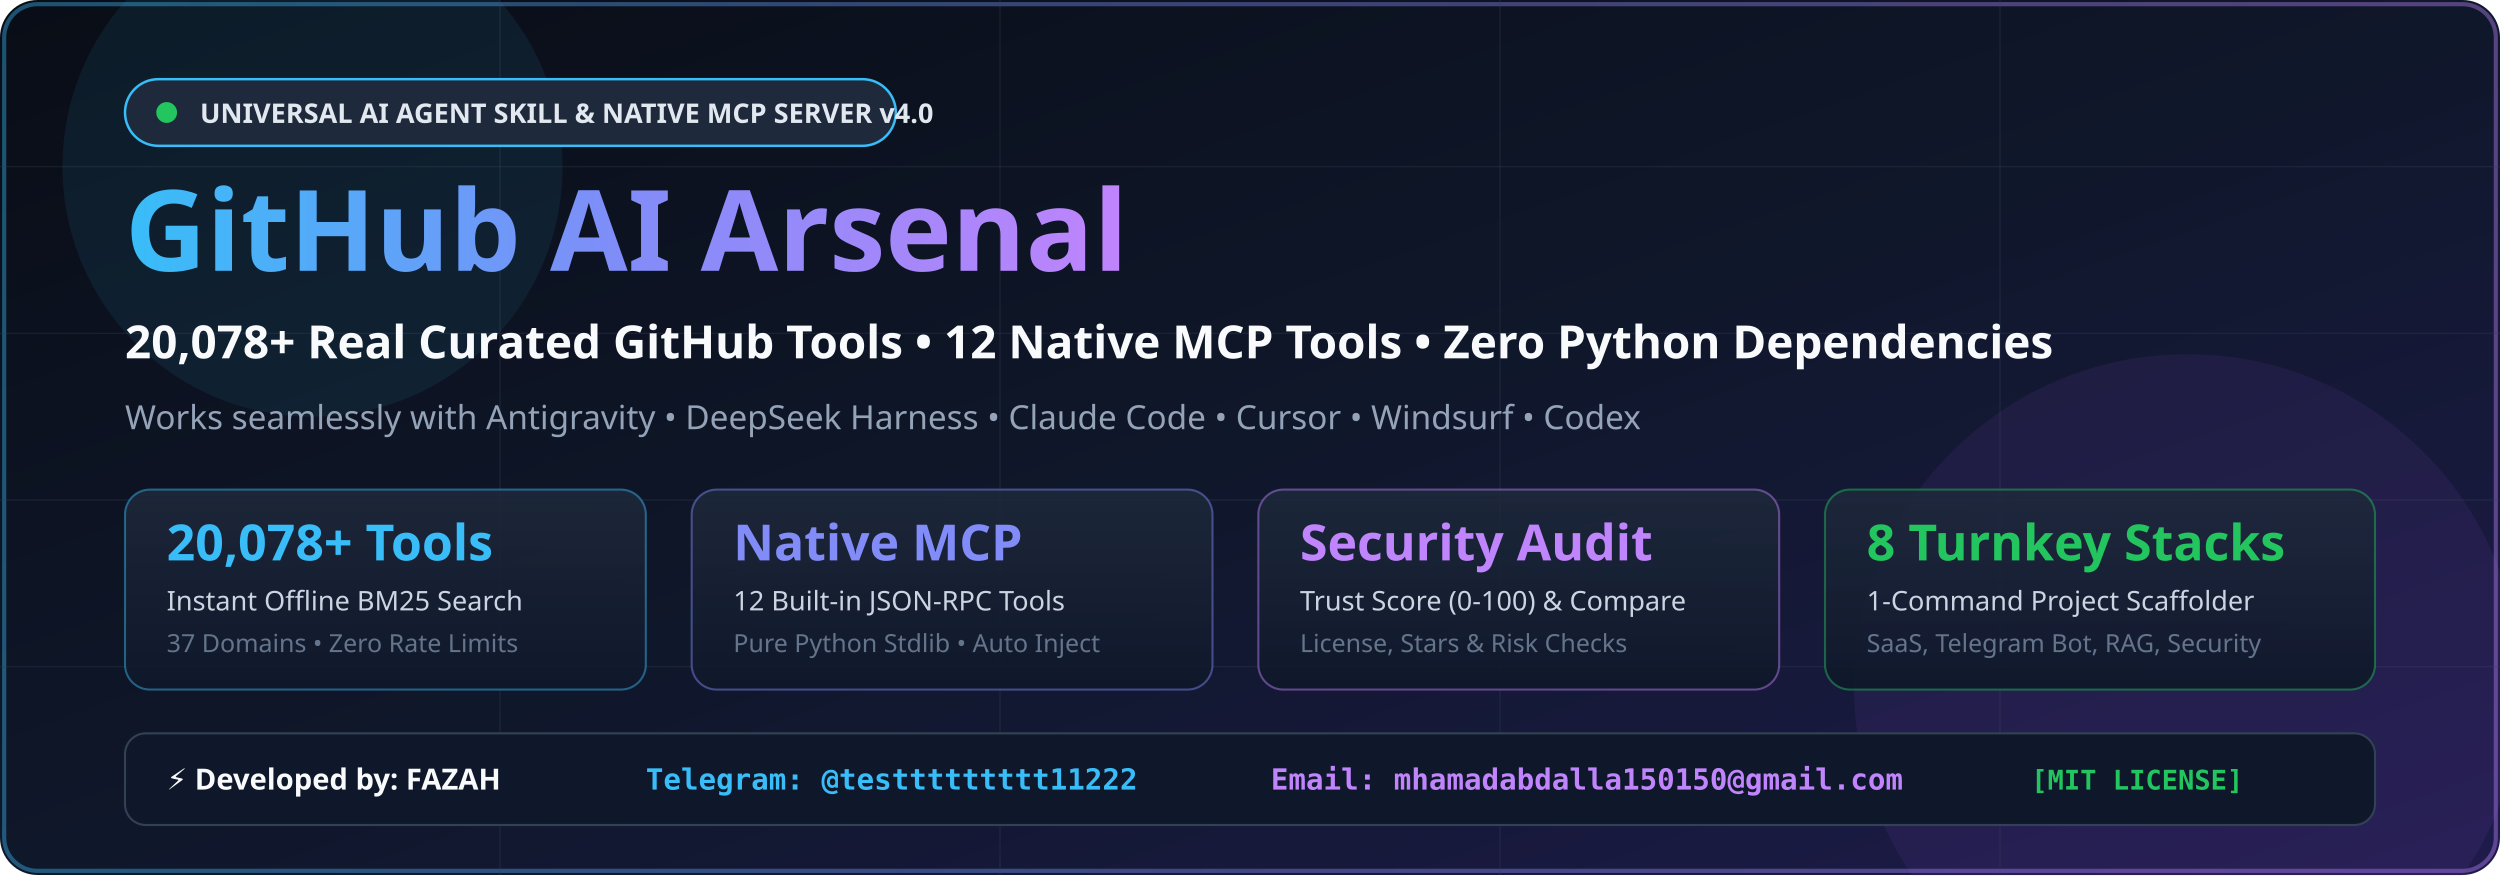
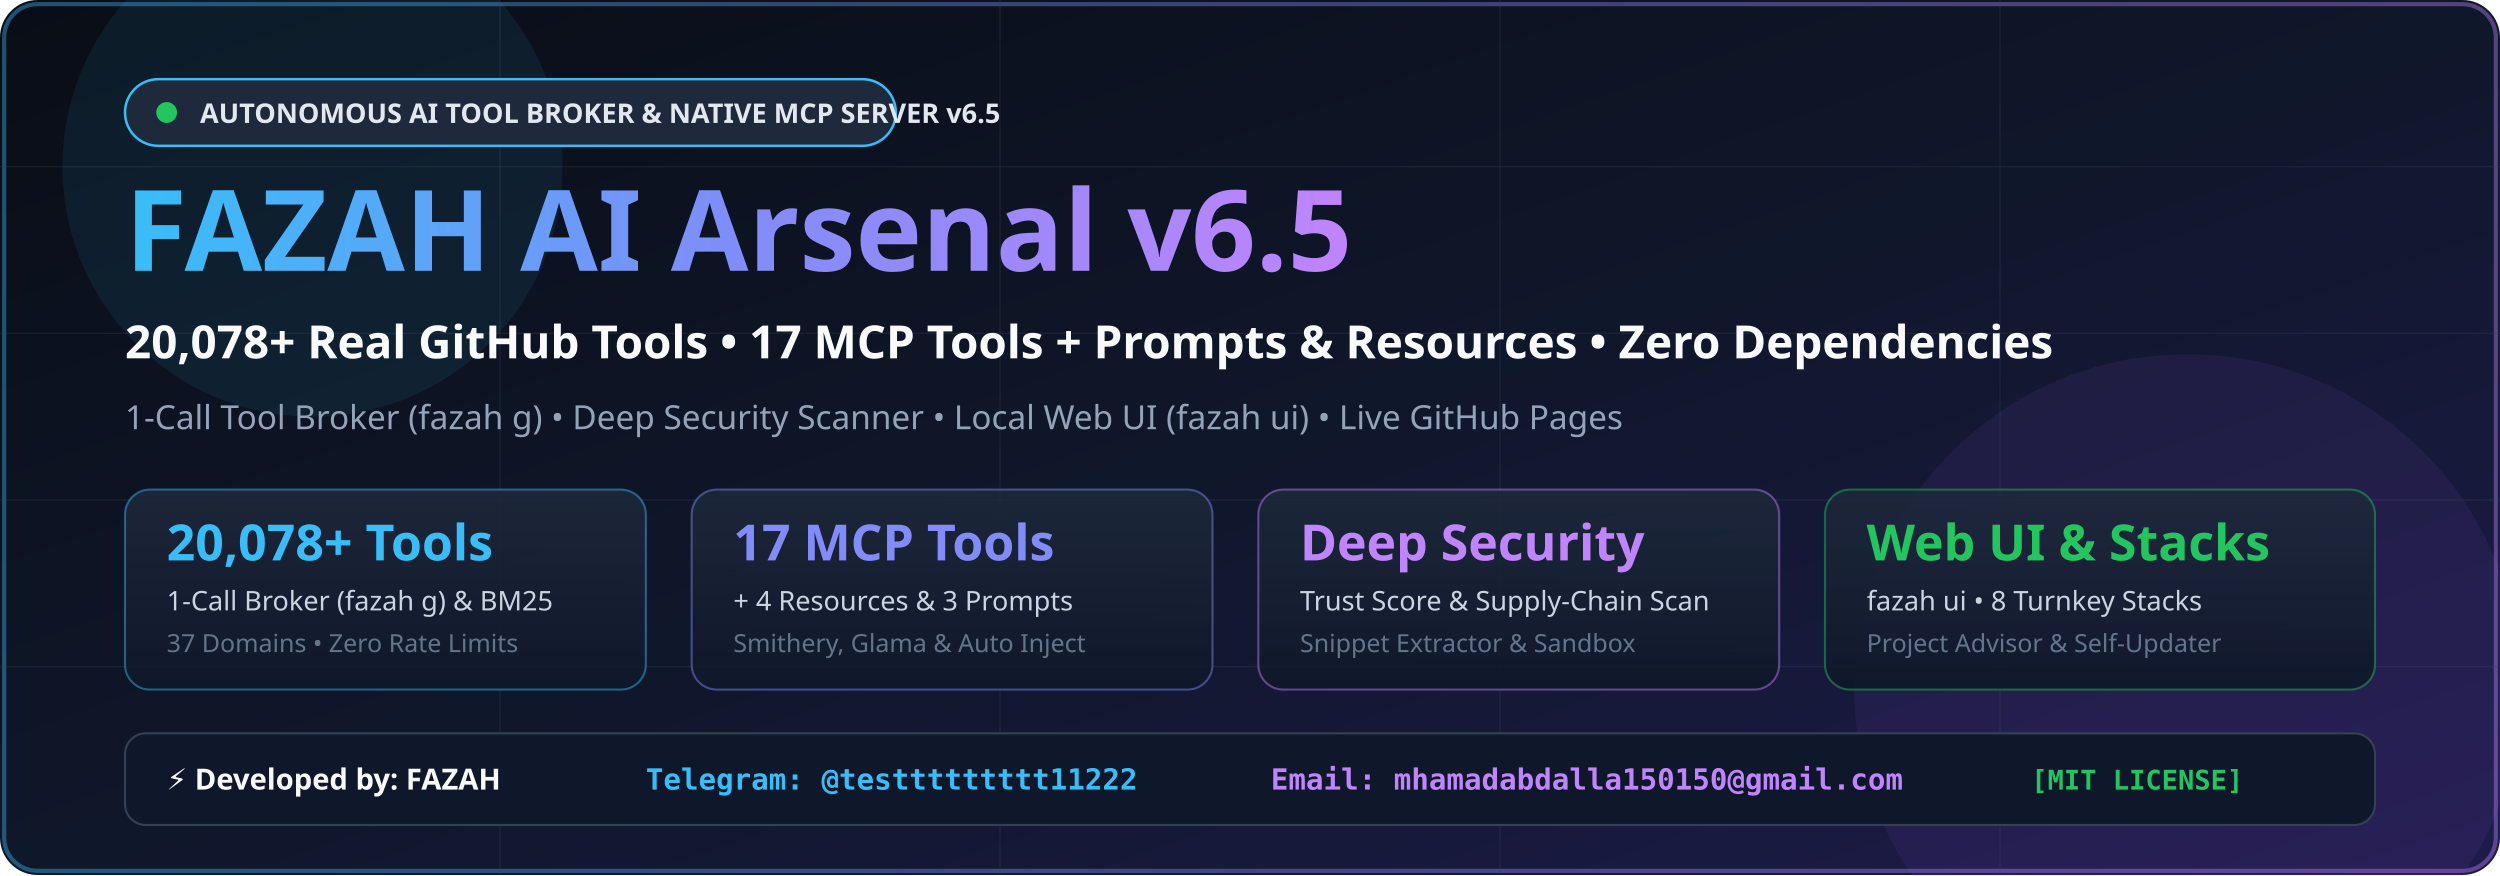
<svg xmlns="http://www.w3.org/2000/svg" viewBox="0 0 1200 420" width="100%" height="100%">
  <defs>
    <linearGradient id="bg" x1="0%" y1="0%" x2="100%" y2="100%">
      <stop offset="0%" stop-color="#090d16" />
      <stop offset="50%" stop-color="#0f172a" />
      <stop offset="100%" stop-color="#1e1b4b" />
    </linearGradient>
    <linearGradient id="accent" x1="0%" y1="0%" x2="100%" y2="0%">
      <stop offset="0%" stop-color="#38bdf8" />
      <stop offset="50%" stop-color="#818cf8" />
      <stop offset="100%" stop-color="#c084fc" />
    </linearGradient>
    <linearGradient id="cardBg" x1="0%" y1="0%" x2="0%" y2="100%">
      <stop offset="0%" stop-color="#1e293b" stop-opacity="0.85" />
      <stop offset="100%" stop-color="#0f172a" stop-opacity="0.95" />
    </linearGradient>
  </defs>
  <rect width="1200" height="420" rx="18" fill="url(#bg)" />
  <rect x="2" y="2" width="1196" height="416" rx="16" fill="none" stroke="url(#accent)" stroke-width="2" stroke-opacity="0.4" />
  <g stroke="#334155" stroke-width="0.6" stroke-opacity="0.35">
    <line x1="0" y1="80" x2="1200" y2="80" />
    <line x1="0" y1="160" x2="1200" y2="160" />
    <line x1="0" y1="240" x2="1200" y2="240" />
    <line x1="0" y1="320" x2="1200" y2="320" />
    <line x1="240" y1="0" x2="240" y2="420" />
    <line x1="480" y1="0" x2="480" y2="420" />
    <line x1="720" y1="0" x2="720" y2="420" />
    <line x1="960" y1="0" x2="960" y2="420" />
  </g>
  <circle cx="150" cy="80" r="120" fill="#38bdf8" opacity="0.08" />
  <circle cx="1050" cy="330" r="160" fill="#a855f7" opacity="0.08" />
  <rect x="60" y="38" width="370" height="32" rx="16" fill="#1e293b" stroke="#38bdf8" stroke-width="1.2" />
  <circle cx="80" cy="54" r="5" fill="#22c55e" />
  <text x="96" y="59" fill="#e2e8f0" font-family="Segoe UI, Ubuntu, sans-serif" font-size="13" font-weight="600">
-     UNIVERSAL AI AGENT SKILL &amp; NATIVE MCP SERVER v4.0
+     AUTONOMOUS AI TOOL BROKER &amp; NATIVE MCP SERVER v6.5
  </text>
  <text x="60" y="130" fill="url(#accent)" font-family="Segoe UI, Ubuntu, sans-serif" font-size="54" font-weight="800">
-     GitHub AI Arsenal
+     FAZAH AI Arsenal v6.5
  </text>
  <text x="60" y="172" fill="#f8fafc" font-family="Segoe UI, Ubuntu, sans-serif" font-size="22" font-weight="600">
-     20,078+ Real Curated GitHub Tools • 12 Native MCP Tools • Zero Python Dependencies
+     20,078+ Real GitHub Tools • 17 MCP Tools + Prompts &amp; Resources • Zero Dependencies
  </text>
  <text x="60" y="206" fill="#94a3b8" font-family="Segoe UI, Ubuntu, sans-serif" font-size="16">
-     Works seamlessly with Antigravity • DeepSeek Harness • Claude Code • Cursor • Windsurf • Codex
+     1-Call Tool Broker (fazah g) • Deep Security Scanner • Local Web UI (fazah ui) • Live GitHub Pages
  </text>
  <g transform="translate(60, 235)">
    <rect x="0" y="0" width="250" height="96" rx="12" fill="url(#cardBg)" stroke="#38bdf8" stroke-opacity="0.45" />
    <text x="20" y="34" fill="#38bdf8" font-family="Segoe UI, sans-serif" font-size="24" font-weight="800">20,078+ Tools</text>
-     <text x="20" y="58" fill="#cbd5e1" font-family="Segoe UI, sans-serif" font-size="13">Instant Offline BM25 Search</text>
+     <text x="20" y="58" fill="#cbd5e1" font-family="Segoe UI, sans-serif" font-size="13">1-Call Broker (fazah g) &amp; BM25</text>
    <text x="20" y="78" fill="#64748b" font-family="Segoe UI, sans-serif" font-size="12">37 Domains • Zero Rate Limits</text>
    <rect x="272" y="0" width="250" height="96" rx="12" fill="url(#cardBg)" stroke="#818cf8" stroke-opacity="0.45" />
-     <text x="292" y="34" fill="#818cf8" font-family="Segoe UI, sans-serif" font-size="24" font-weight="800">Native MCP</text>
-     <text x="292" y="58" fill="#cbd5e1" font-family="Segoe UI, sans-serif" font-size="13">12 Built-in JSON-RPC Tools</text>
-     <text x="292" y="78" fill="#64748b" font-family="Segoe UI, sans-serif" font-size="12">Pure Python Stdlib • Auto Inject</text>
+     <text x="292" y="34" fill="#818cf8" font-family="Segoe UI, sans-serif" font-size="24" font-weight="800">17 MCP Tools</text>
+     <text x="292" y="58" fill="#cbd5e1" font-family="Segoe UI, sans-serif" font-size="13">+ 4 Resources &amp; 3 Prompts</text>
+     <text x="292" y="78" fill="#64748b" font-family="Segoe UI, sans-serif" font-size="12">Smithery, Glama &amp; Auto Inject</text>
    <rect x="544" y="0" width="250" height="96" rx="12" fill="url(#cardBg)" stroke="#c084fc" stroke-opacity="0.45" />
-     <text x="564" y="34" fill="#c084fc" font-family="Segoe UI, sans-serif" font-size="24" font-weight="800">Security Audit</text>
-     <text x="564" y="58" fill="#cbd5e1" font-family="Segoe UI, sans-serif" font-size="13">Trust Score (0-100) &amp; Compare</text>
-     <text x="564" y="78" fill="#64748b" font-family="Segoe UI, sans-serif" font-size="12">License, Stars &amp; Risk Checks</text>
+     <text x="564" y="34" fill="#c084fc" font-family="Segoe UI, sans-serif" font-size="24" font-weight="800">Deep Security</text>
+     <text x="564" y="58" fill="#cbd5e1" font-family="Segoe UI, sans-serif" font-size="13">Trust Score &amp; Supply-Chain Scan</text>
+     <text x="564" y="78" fill="#64748b" font-family="Segoe UI, sans-serif" font-size="12">Snippet Extractor &amp; Sandbox</text>
    <rect x="816" y="0" width="264" height="96" rx="12" fill="url(#cardBg)" stroke="#22c55e" stroke-opacity="0.45" />
-     <text x="836" y="34" fill="#22c55e" font-family="Segoe UI, sans-serif" font-size="24" font-weight="800">8 Turnkey Stacks</text>
-     <text x="836" y="58" fill="#cbd5e1" font-family="Segoe UI, sans-serif" font-size="13">1-Command Project Scaffolder</text>
-     <text x="836" y="78" fill="#64748b" font-family="Segoe UI, sans-serif" font-size="12">SaaS, Telegram Bot, RAG, Security</text>
+     <text x="836" y="34" fill="#22c55e" font-family="Segoe UI, sans-serif" font-size="24" font-weight="800">Web UI &amp; Stacks</text>
+     <text x="836" y="58" fill="#cbd5e1" font-family="Segoe UI, sans-serif" font-size="13">fazah ui • 8 Turnkey Stacks</text>
+     <text x="836" y="78" fill="#64748b" font-family="Segoe UI, sans-serif" font-size="12">Project Advisor &amp; Self-Updater</text>
  </g>
  <rect x="60" y="352" width="1080" height="44" rx="10" fill="#0f172a" stroke="#334155" stroke-width="1" />
  <text x="80" y="379" fill="#f8fafc" font-family="Segoe UI, Ubuntu, sans-serif" font-size="14" font-weight="700">
    ⚡ Developed by: FAZAH
  </text>
  <text x="310" y="379" fill="#38bdf8" font-family="Consolas, monospace" font-size="14" font-weight="600">
    Telegram: @testtttttttt11222
  </text>
  <text x="610" y="379" fill="#c084fc" font-family="Consolas, monospace" font-size="14" font-weight="600">
    Email: mhamadabdalla150150@gmail.com
  </text>
  <text x="975" y="379" fill="#22c55e" font-family="Consolas, monospace" font-size="13" font-weight="700">
    [MIT LICENSE]
  </text>
</svg>
